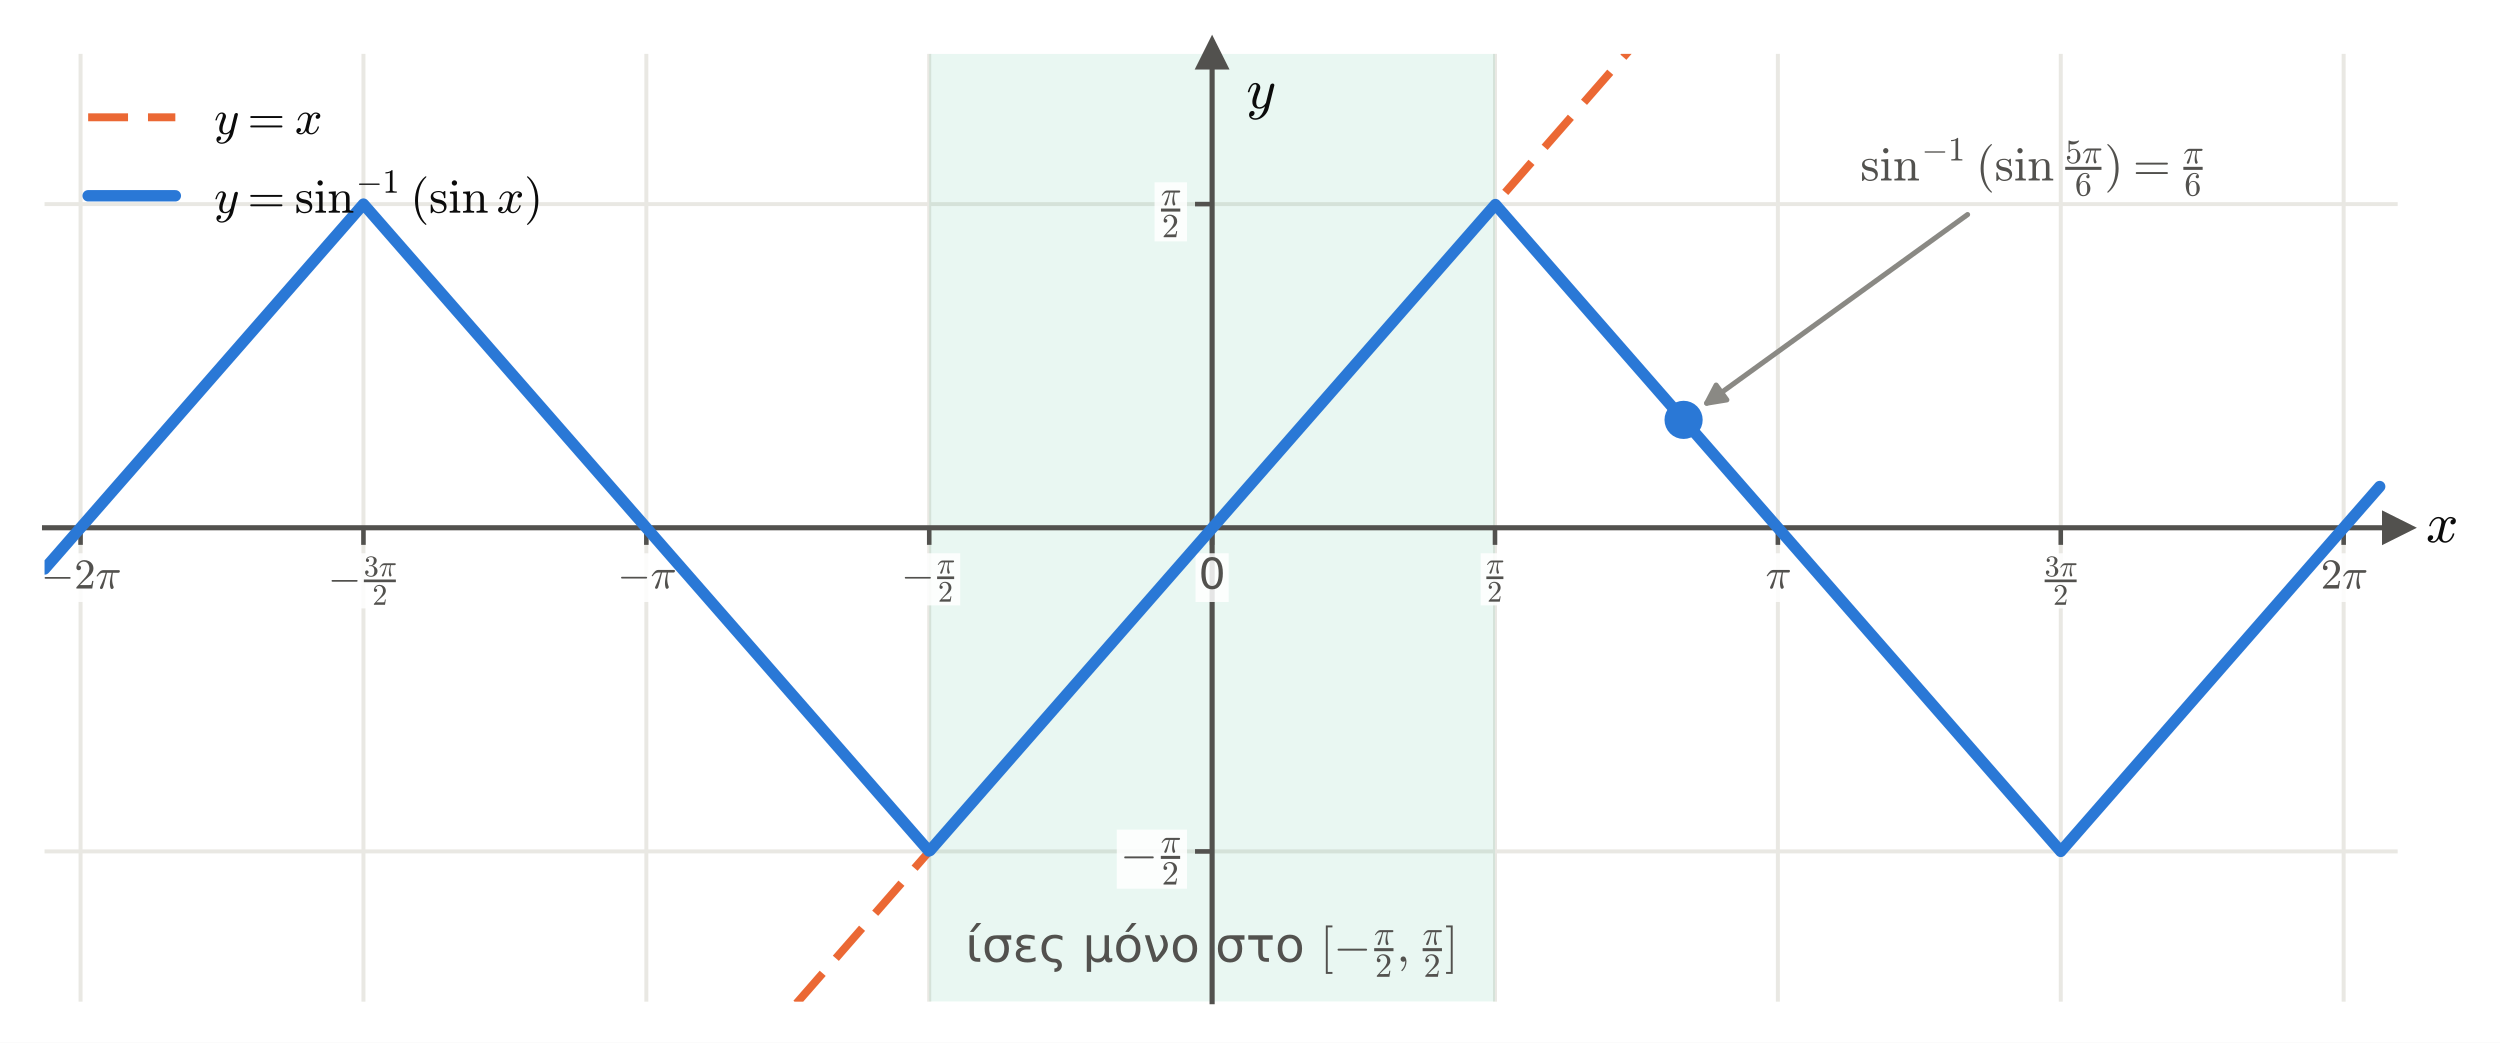
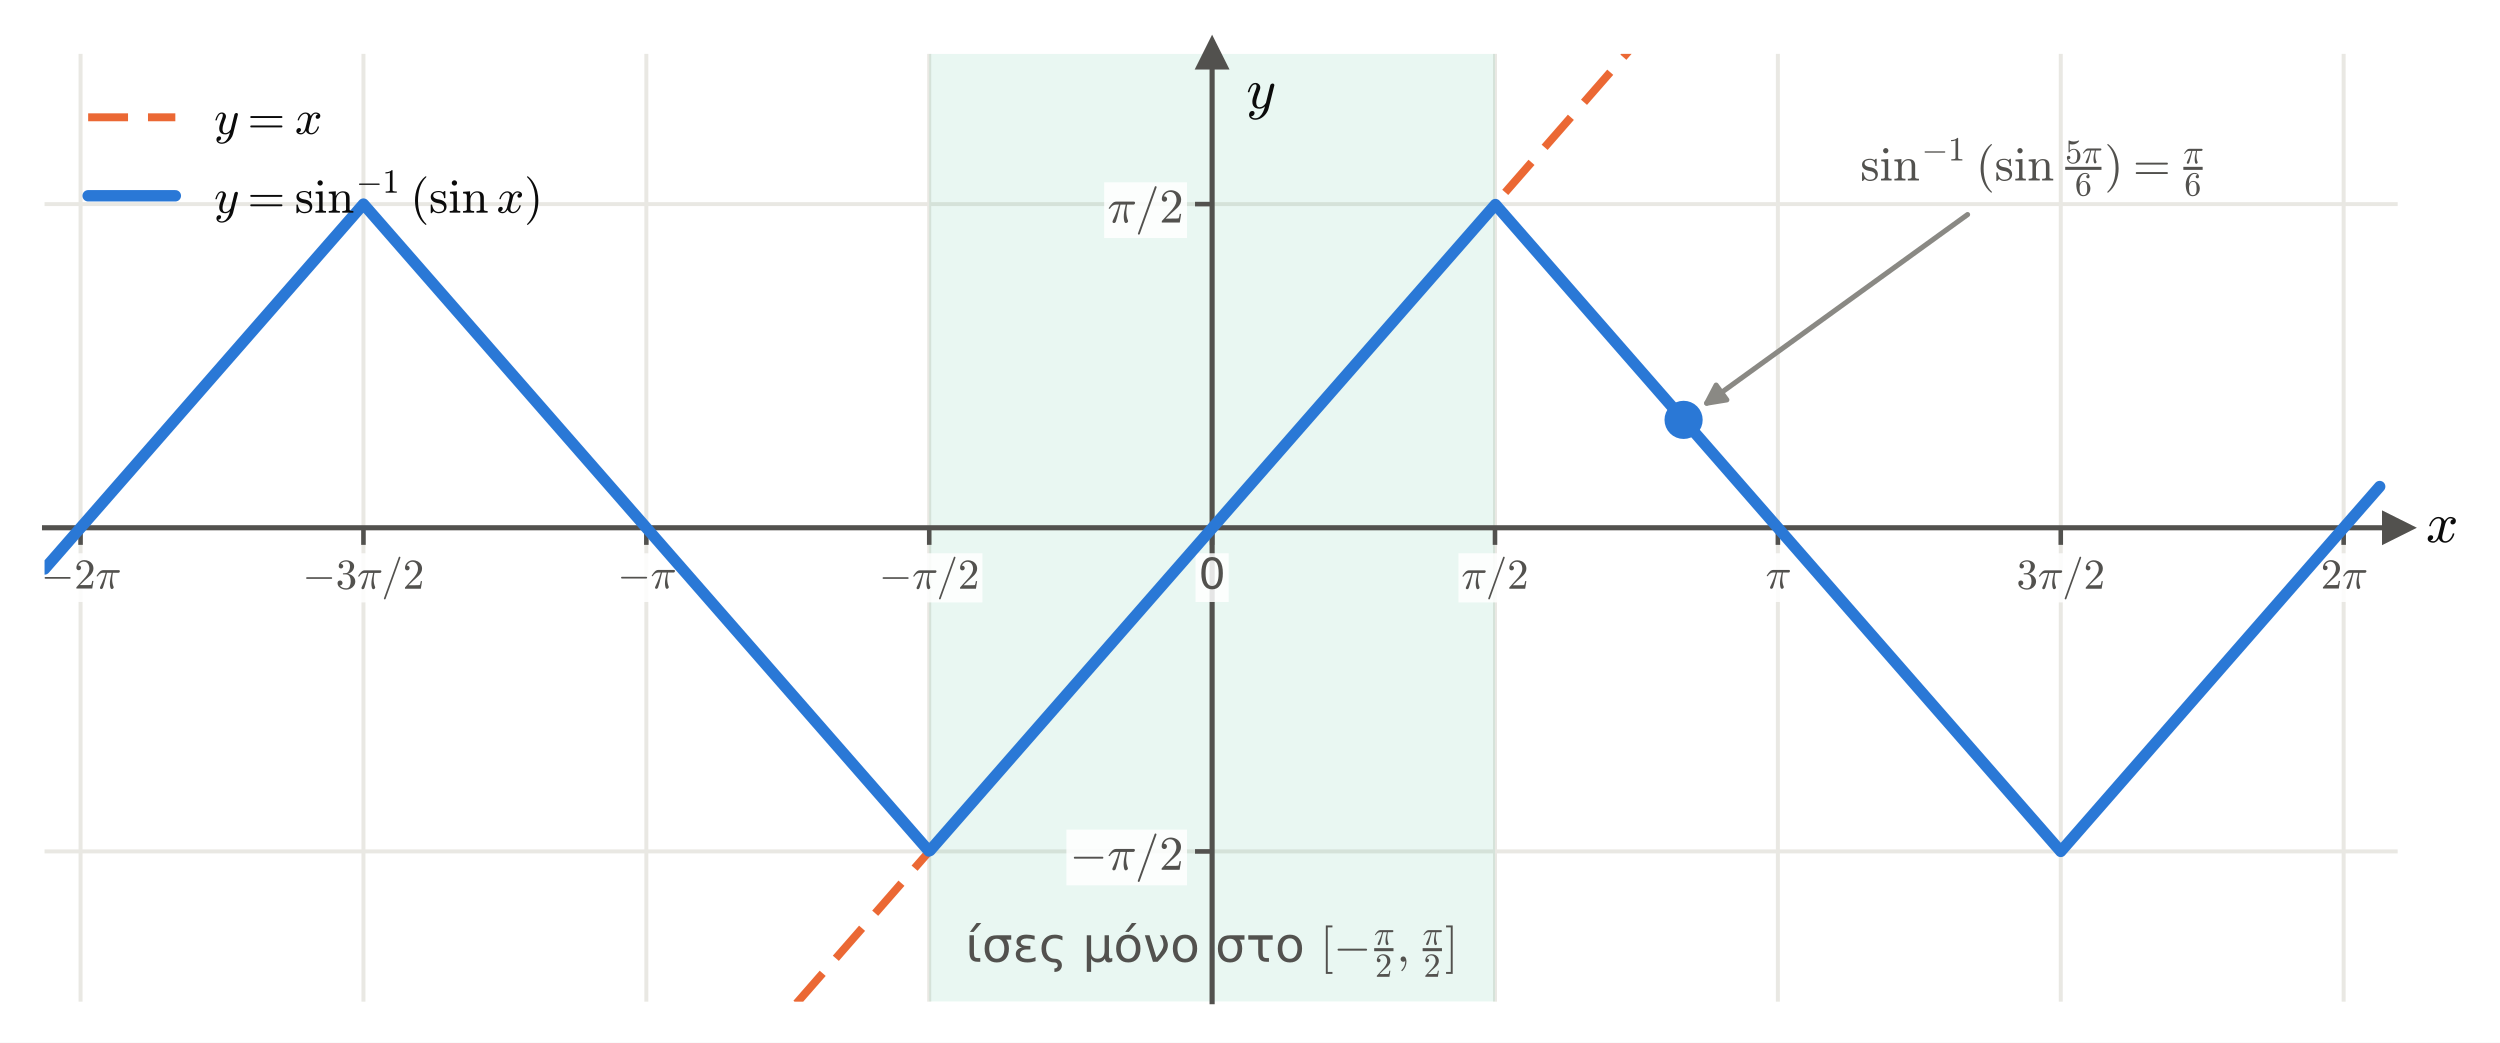
<svg xmlns="http://www.w3.org/2000/svg" xmlns:xlink="http://www.w3.org/1999/xlink" width="438.692pt" height="182.97pt" viewBox="0 0 438.692 182.97" version="1.1">
  <defs>
    <style type="text/css">*{stroke-linejoin: round; stroke-linecap: butt}</style>
  </defs>
  <g id="figure_1">
    <g id="patch_1">
      <path d="M 0 182.97  L 438.692 182.97  L 438.692 0  L 0 0  z " style="fill: #ffffff" />
    </g>
    <g id="axes_1">
      <g id="patch_2">
        <path d="M 7.817 175.77  L 420.737 175.77  L 420.737 9.45  L 7.817 9.45  z " style="fill: #ffffff" />
      </g>
      <g id="line2d_1">
        <path d="M 14.137 175.77  L 14.137 9.45  " clip-path="url(#p28e74f8b41)" style="fill: none; stroke: #e9e8e3; stroke-width: 0.7; stroke-linecap: round" />
      </g>
      <g id="line2d_2">
        <path d="M 63.777 175.77  L 63.777 9.45  " clip-path="url(#p28e74f8b41)" style="fill: none; stroke: #e9e8e3; stroke-width: 0.7; stroke-linecap: round" />
      </g>
      <g id="line2d_3">
        <path d="M 113.417 175.77  L 113.417 9.45  " clip-path="url(#p28e74f8b41)" style="fill: none; stroke: #e9e8e3; stroke-width: 0.7; stroke-linecap: round" />
      </g>
      <g id="line2d_4">
        <path d="M 163.057 175.77  L 163.057 9.45  " clip-path="url(#p28e74f8b41)" style="fill: none; stroke: #e9e8e3; stroke-width: 0.7; stroke-linecap: round" />
      </g>
      <g id="line2d_5">
        <path d="M 212.697 175.77  L 212.697 9.45  " clip-path="url(#p28e74f8b41)" style="fill: none; stroke: #e9e8e3; stroke-width: 0.7; stroke-linecap: round" />
      </g>
      <g id="line2d_6">
        <path d="M 262.337 175.77  L 262.337 9.45  " clip-path="url(#p28e74f8b41)" style="fill: none; stroke: #e9e8e3; stroke-width: 0.7; stroke-linecap: round" />
      </g>
      <g id="line2d_7">
        <path d="M 311.977 175.77  L 311.977 9.45  " clip-path="url(#p28e74f8b41)" style="fill: none; stroke: #e9e8e3; stroke-width: 0.7; stroke-linecap: round" />
      </g>
      <g id="line2d_8">
        <path d="M 361.617 175.77  L 361.617 9.45  " clip-path="url(#p28e74f8b41)" style="fill: none; stroke: #e9e8e3; stroke-width: 0.7; stroke-linecap: round" />
      </g>
      <g id="line2d_9">
        <path d="M 411.257 175.77  L 411.257 9.45  " clip-path="url(#p28e74f8b41)" style="fill: none; stroke: #e9e8e3; stroke-width: 0.7; stroke-linecap: round" />
      </g>
      <g id="line2d_10">
        <path d="M 7.817 149.405  L 420.737 149.405  " clip-path="url(#p28e74f8b41)" style="fill: none; stroke: #e9e8e3; stroke-width: 0.7; stroke-linecap: round" />
      </g>
      <g id="line2d_11">
        <path d="M 7.817 35.815  L 420.737 35.815  " clip-path="url(#p28e74f8b41)" style="fill: none; stroke: #e9e8e3; stroke-width: 0.7; stroke-linecap: round" />
      </g>
      <g id="patch_3">
        <path d="M 163.057 175.77  L 262.337 175.77  L 262.337 9.45  L 163.057 9.45  z " clip-path="url(#p28e74f8b41)" style="fill: #1baf7a; opacity: 0.1" />
      </g>
      <g id="patch_4">
        <path d="M 212.697 175.77  L 212.697 9.45  " style="fill: none; stroke: #52514e; stroke-width: 0.9; stroke-linejoin: miter; stroke-linecap: square" />
      </g>
      <g id="patch_5">
        <path d="M 7.817 92.61  L 420.737 92.61  " style="fill: none; stroke: #52514e; stroke-width: 0.9; stroke-linejoin: miter; stroke-linecap: square" />
      </g>
      <g id="matplotlib.axis_1">
        <g id="xtick_1">
          <g id="line2d_12">
            <defs>
              <path id="mea416f7c7a" d="M 0 0  L 0 3  " style="stroke: #52514e; stroke-width: 0.8" />
            </defs>
            <g>
              <use xlink:href="#mea416f7c7a" x="14.137" y="92.61" style="fill: #52514e; stroke: #52514e; stroke-width: 0.8" />
            </g>
          </g>
          <g id="text_1">
            <g id="patch_6">
              <path d="M 6.675 105.635  L 21.6 105.635  L 21.6 97.085  L 6.675 97.085  z " style="fill: #ffffff; opacity: 0.85" />
            </g>
            <g style="fill: #52514e" transform="translate(7.2 103.3082) scale(0.075 -0.075)">
              <defs>
                <path id="Cmsy10-11" d="M 653 1472  Q 600 1472 565 1512  Q 531 1553 531 1600  Q 531 1647 565 1687  Q 600 1728 653 1728  L 4325 1728  Q 4375 1728 4408 1687  Q 4441 1647 4441 1600  Q 4441 1553 4408 1512  Q 4375 1472 4325 1472  L 653 1472  z " transform="scale(0.015625)" />
                <path id="Cmr10-31" d="M 319 0  L 319 172  Q 319 188 331 206  L 1325 1306  Q 1550 1550 1690 1715  Q 1831 1881 1968 2097  Q 2106 2313 2186 2536  Q 2266 2759 2266 3009  Q 2266 3272 2169 3511  Q 2072 3750 1880 3894  Q 1688 4038 1416 4038  Q 1138 4038 916 3870  Q 694 3703 603 3438  Q 628 3444 672 3444  Q 816 3444 917 3347  Q 1019 3250 1019 3097  Q 1019 2950 917 2848  Q 816 2747 672 2747  Q 522 2747 420 2851  Q 319 2956 319 3097  Q 319 3338 409 3548  Q 500 3759 670 3923  Q 841 4088 1055 4175  Q 1269 4263 1509 4263  Q 1875 4263 2190 4108  Q 2506 3953 2690 3670  Q 2875 3388 2875 3009  Q 2875 2731 2753 2481  Q 2631 2231 2440 2026  Q 2250 1822 1953 1562  Q 1656 1303 1563 1216  L 838 519  L 1453 519  Q 1906 519 2211 526  Q 2516 534 2534 550  Q 2609 631 2688 1141  L 2875 1141  L 2694 0  L 319 0  z " transform="scale(0.015625)" />
                <path id="Cmmi10-24" d="M 647 109  Q 647 144 672 213  Q 850 584 1004 942  Q 1159 1300 1282 1639  Q 1406 1978 1509 2363  L 1100 2363  Q 866 2363 662 2216  Q 459 2069 325 1844  Q 313 1819 288 1819  L 213 1819  Q 153 1819 153 1881  Q 153 1894 166 1919  Q 375 2275 614 2517  Q 853 2759 1153 2759  L 3475 2759  Q 3541 2759 3587 2715  Q 3634 2672 3634 2597  Q 3634 2503 3567 2433  Q 3500 2363 3406 2363  L 2591 2363  Q 2488 1859 2478 1381  Q 2478 766 2694 269  Q 2713 231 2713 191  Q 2713 122 2672 62  Q 2631 3 2567 -34  Q 2503 -72 2431 -72  Q 2263 -72 2200 203  Q 2138 478 2138 738  Q 2138 1103 2200 1442  Q 2263 1781 2400 2363  L 1703 2363  Q 1197 313 1094 103  Q 1003 -72 844 -72  Q 766 -72 706 -20  Q 647 31 647 109  z " transform="scale(0.015625)" />
              </defs>
              <use xlink:href="#Cmsy10-11" transform="translate(0 0.390625)" />
              <use xlink:href="#Cmr10-31" transform="translate(77.68555 0.390625)" />
              <use xlink:href="#Cmmi10-24" transform="translate(127.6855 0.390625)" />
            </g>
          </g>
        </g>
        <g id="xtick_2">
          <g id="line2d_13">
            <g>
              <use xlink:href="#mea416f7c7a" x="63.777" y="92.61" style="fill: #52514e; stroke: #52514e; stroke-width: 0.8" />
            </g>
          </g>
          <g id="text_2">
            <g id="patch_7">
-               <path d="M 57.027 106.76  L 70.527 106.76  L 70.527 97.085  L 57.027 97.085  z " style="fill: #ffffff; opacity: 0.85" />
-             </g>
-             <g style="fill: #52514e" transform="translate(57.55239 103.835) scale(0.075 -0.075)">
+               <path d="M 52.565 105.708  L 74.99 105.708  L 74.99 97.085  L 52.565 97.085  z " style="fill: #ffffff; opacity: 0.85" />
+             </g>
+             <g style="fill: #52514e" transform="translate(53.08989 103.3082) scale(0.075 -0.075)">
              <defs>
                <path id="Cmr10-6e" d="M 609 494  Q 759 275 1012 169  Q 1266 63 1556 63  Q 1928 63 2084 380  Q 2241 697 2241 1100  Q 2241 1281 2208 1462  Q 2175 1644 2097 1800  Q 2019 1956 1883 2050  Q 1747 2144 1550 2144  L 1125 2144  Q 1069 2144 1069 2203  L 1069 2259  Q 1069 2309 1125 2309  L 1478 2338  Q 1703 2338 1851 2506  Q 2000 2675 2069 2917  Q 2138 3159 2138 3378  Q 2138 3684 1994 3881  Q 1850 4078 1556 4078  Q 1313 4078 1091 3986  Q 869 3894 738 3706  Q 750 3709 759 3711  Q 769 3713 781 3713  Q 925 3713 1022 3613  Q 1119 3513 1119 3372  Q 1119 3234 1022 3134  Q 925 3034 781 3034  Q 641 3034 541 3134  Q 441 3234 441 3372  Q 441 3647 606 3850  Q 772 4053 1033 4158  Q 1294 4263 1556 4263  Q 1750 4263 1965 4205  Q 2181 4147 2356 4039  Q 2531 3931 2642 3762  Q 2753 3594 2753 3378  Q 2753 3109 2633 2881  Q 2513 2653 2303 2487  Q 2094 2322 1844 2241  Q 2122 2188 2372 2031  Q 2622 1875 2773 1631  Q 2925 1388 2925 1106  Q 2925 753 2731 467  Q 2538 181 2222 20  Q 1906 -141 1556 -141  Q 1256 -141 954 -26  Q 653 88 461 316  Q 269 544 269 863  Q 269 1022 375 1128  Q 481 1234 641 1234  Q 744 1234 830 1186  Q 916 1138 964 1050  Q 1013 963 1013 863  Q 1013 706 903 600  Q 794 494 641 494  L 609 494  z " transform="scale(0.015625)" />
+                 <path id="Cmmi10-62" d="M 359 -1472  Q 359 -1453 366 -1447  L 2591 4722  Q 2603 4759 2634 4779  Q 2666 4800 2706 4800  Q 2763 4800 2798 4765  Q 2834 4731 2834 4672  L 2834 4647  L 609 -1522  Q 572 -1600 488 -1600  Q 434 -1600 396 -1562  Q 359 -1525 359 -1472  z " transform="scale(0.015625)" />
              </defs>
-               <use xlink:href="#Cmsy10-11" transform="translate(0 0.45625)" />
-               <use xlink:href="#Cmr10-6e" transform="translate(83.93555 36.37344) scale(0.7)" />
-               <use xlink:href="#Cmmi10-24" transform="translate(118.9355 36.37344) scale(0.7)" />
-               <use xlink:href="#Cmr10-31" transform="translate(103.9355 -30.54531) scale(0.7)" />
-               <path d="M 83.936 22.331  L 83.936 28.581  L 158.823 28.581  L 158.823 22.331  L 83.936 22.331  z " />
+               <use xlink:href="#Cmsy10-11" />
+               <use xlink:href="#Cmr10-6e" transform="translate(77.68555 0)" />
+               <use xlink:href="#Cmmi10-24" transform="translate(127.6855 0)" />
+               <use xlink:href="#Cmmi10-62" transform="translate(184.668 0)" />
+               <use xlink:href="#Cmr10-31" transform="translate(234.668 0)" />
            </g>
          </g>
        </g>
        <g id="xtick_3">
          <g id="line2d_14">
            <g>
              <use xlink:href="#mea416f7c7a" x="113.417" y="92.61" style="fill: #52514e; stroke: #52514e; stroke-width: 0.8" />
            </g>
          </g>
          <g id="text_3">
            <g id="patch_8">
              <path d="M 107.83 105.635  L 119.005 105.635  L 119.005 97.085  L 107.83 97.085  z " style="fill: #ffffff; opacity: 0.85" />
            </g>
            <g style="fill: #52514e" transform="translate(108.3548 103.3082) scale(0.075 -0.075)">
              <use xlink:href="#Cmsy10-11" transform="translate(0 0.890625)" />
              <use xlink:href="#Cmmi10-24" transform="translate(77.68555 0.890625)" />
            </g>
          </g>
        </g>
        <g id="xtick_4">
          <g id="line2d_15">
            <g>
              <use xlink:href="#mea416f7c7a" x="163.057" y="92.61" style="fill: #52514e; stroke: #52514e; stroke-width: 0.8" />
            </g>
          </g>
          <g id="text_4">
            <g id="patch_9">
-               <path d="M 157.62 106.233  L 168.495 106.233  L 168.495 97.085  L 157.62 97.085  z " style="fill: #ffffff; opacity: 0.85" />
-             </g>
-             <g style="fill: #52514e" transform="translate(158.1447 103.3082) scale(0.075 -0.075)">
-               <use xlink:href="#Cmsy10-11" transform="translate(0 0.660938)" />
-               <use xlink:href="#Cmmi10-24" transform="translate(83.93555 35.82344) scale(0.7)" />
-               <use xlink:href="#Cmr10-31" transform="translate(85.93555 -30.34062) scale(0.7)" />
-               <path d="M 83.936 22.536  L 83.936 28.786  L 123.823 28.786  L 123.823 22.536  L 83.936 22.536  z " />
+               <path d="M 153.72 105.708  L 172.395 105.708  L 172.395 97.085  L 153.72 97.085  z " style="fill: #ffffff; opacity: 0.85" />
+             </g>
+             <g style="fill: #52514e" transform="translate(154.2447 103.3082) scale(0.075 -0.075)">
+               <use xlink:href="#Cmsy10-11" />
+               <use xlink:href="#Cmmi10-24" transform="translate(77.68555 0)" />
+               <use xlink:href="#Cmmi10-62" transform="translate(134.668 0)" />
+               <use xlink:href="#Cmr10-31" transform="translate(184.668 0)" />
            </g>
          </g>
        </g>
        <g id="xtick_5">
          <g id="line2d_16">
            <g>
              <use xlink:href="#mea416f7c7a" x="212.697" y="92.61" style="fill: #52514e; stroke: #52514e; stroke-width: 0.8" />
            </g>
          </g>
          <g id="text_5">
            <g id="patch_10">
              <path d="M 209.786 105.635  L 215.608 105.635  L 215.608 97.085  L 209.786 97.085  z " style="fill: #ffffff; opacity: 0.85" />
            </g>
            <g style="fill: #52514e" transform="translate(210.3111 103.3082) scale(0.075 -0.075)">
              <defs>
                <path id="DejaVuSans-13" d="M 2034 4250  Q 1547 4250 1301 3770  Q 1056 3291 1056 2328  Q 1056 1369 1301 889  Q 1547 409 2034 409  Q 2525 409 2770 889  Q 3016 1369 3016 2328  Q 3016 3291 2770 3770  Q 2525 4250 2034 4250  z M 2034 4750  Q 2819 4750 3233 4129  Q 3647 3509 3647 2328  Q 3647 1150 3233 529  Q 2819 -91 2034 -91  Q 1250 -91 836 529  Q 422 1150 422 2328  Q 422 3509 836 4129  Q 1250 4750 2034 4750  z " transform="scale(0.015625)" />
              </defs>
              <use xlink:href="#DejaVuSans-13" />
            </g>
          </g>
        </g>
        <g id="xtick_6">
          <g id="line2d_17">
            <g>
              <use xlink:href="#mea416f7c7a" x="262.337" y="92.61" style="fill: #52514e; stroke: #52514e; stroke-width: 0.8" />
            </g>
          </g>
          <g id="text_6">
            <g id="patch_11">
-               <path d="M 259.824 106.233  L 264.849 106.233  L 264.849 97.085  L 259.824 97.085  z " style="fill: #ffffff; opacity: 0.85" />
-             </g>
-             <g style="fill: #52514e" transform="translate(260.3495 103.3082) scale(0.075 -0.075)">
-               <use xlink:href="#Cmmi10-24" transform="translate(6.25 35.82344) scale(0.7)" />
-               <use xlink:href="#Cmr10-31" transform="translate(8.25 -30.34062) scale(0.7)" />
-               <path d="M 6.25 22.536  L 6.25 28.786  L 46.138 28.786  L 46.138 22.536  L 6.25 22.536  z " />
+               <path d="M 255.924 105.708  L 268.749 105.708  L 268.749 97.085  L 255.924 97.085  z " style="fill: #ffffff; opacity: 0.85" />
+             </g>
+             <g style="fill: #52514e" transform="translate(256.4495 103.3082) scale(0.075 -0.075)">
+               <use xlink:href="#Cmmi10-24" />
+               <use xlink:href="#Cmmi10-62" transform="translate(56.98242 0)" />
+               <use xlink:href="#Cmr10-31" transform="translate(106.9824 0)" />
            </g>
          </g>
        </g>
        <g id="xtick_7">
          <g id="line2d_18">
            <g>
              <use xlink:href="#mea416f7c7a" x="311.977" y="92.61" style="fill: #52514e; stroke: #52514e; stroke-width: 0.8" />
            </g>
          </g>
          <g id="text_7">
            <g id="patch_12">
              <path d="M 309.314 105.635  L 314.639 105.635  L 314.639 97.085  L 309.314 97.085  z " style="fill: #ffffff; opacity: 0.85" />
            </g>
            <g style="fill: #52514e" transform="translate(309.8393 103.3082) scale(0.075 -0.075)">
              <use xlink:href="#Cmmi10-24" transform="translate(0 0.890625)" />
            </g>
          </g>
        </g>
        <g id="xtick_8">
          <g id="line2d_19">
            <g>
              <use xlink:href="#mea416f7c7a" x="361.617" y="92.61" style="fill: #52514e; stroke: #52514e; stroke-width: 0.8" />
            </g>
          </g>
          <g id="text_8">
            <g id="patch_13">
-               <path d="M 357.792 106.76  L 365.442 106.76  L 365.442 97.085  L 357.792 97.085  z " style="fill: #ffffff; opacity: 0.85" />
-             </g>
-             <g style="fill: #52514e" transform="translate(358.3167 103.835) scale(0.075 -0.075)">
-               <use xlink:href="#Cmr10-6e" transform="translate(6.25 36.37344) scale(0.7)" />
-               <use xlink:href="#Cmmi10-24" transform="translate(41.25 36.37344) scale(0.7)" />
-               <use xlink:href="#Cmr10-31" transform="translate(26.25 -30.54531) scale(0.7)" />
-               <path d="M 6.25 22.331  L 6.25 28.581  L 81.138 28.581  L 81.138 22.331  L 6.25 22.331  z " />
+               <path d="M 353.329 105.708  L 369.904 105.708  L 369.904 97.085  L 353.329 97.085  z " style="fill: #ffffff; opacity: 0.85" />
+             </g>
+             <g style="fill: #52514e" transform="translate(353.8542 103.3082) scale(0.075 -0.075)">
+               <use xlink:href="#Cmr10-6e" />
+               <use xlink:href="#Cmmi10-24" transform="translate(50 0)" />
+               <use xlink:href="#Cmmi10-62" transform="translate(106.9824 0)" />
+               <use xlink:href="#Cmr10-31" transform="translate(156.9824 0)" />
            </g>
          </g>
        </g>
        <g id="xtick_9">
          <g id="line2d_20">
            <g>
              <use xlink:href="#mea416f7c7a" x="411.257" y="92.61" style="fill: #52514e; stroke: #52514e; stroke-width: 0.8" />
            </g>
          </g>
          <g id="text_9">
            <g id="patch_14">
              <path d="M 406.719 105.635  L 415.794 105.635  L 415.794 97.085  L 406.719 97.085  z " style="fill: #ffffff; opacity: 0.85" />
            </g>
            <g style="fill: #52514e" transform="translate(407.2441 103.3082) scale(0.075 -0.075)">
              <use xlink:href="#Cmr10-31" transform="translate(0 0.390625)" />
              <use xlink:href="#Cmmi10-24" transform="translate(50 0.390625)" />
            </g>
          </g>
        </g>
      </g>
      <g id="matplotlib.axis_2">
        <g id="ytick_1">
          <g id="line2d_21">
            <defs>
              <path id="mfd0566a3cc" d="M 0 0  L -3 0  " style="stroke: #52514e; stroke-width: 0.8" />
            </defs>
            <g>
              <use xlink:href="#mfd0566a3cc" x="212.697" y="149.405" style="fill: #52514e; stroke: #52514e; stroke-width: 0.8" />
            </g>
          </g>
          <g id="text_10">
            <g id="patch_15">
-               <path d="M 195.967 155.949  L 208.292 155.949  L 208.292 145.581  L 195.967 145.581  z " style="fill: #ffffff; opacity: 0.85" />
-             </g>
-             <g style="fill: #52514e" transform="translate(196.5621 152.6335) scale(0.085 -0.085)">
-               <use xlink:href="#Cmsy10-11" transform="translate(0 0.660938)" />
-               <use xlink:href="#Cmmi10-24" transform="translate(83.93555 35.82344) scale(0.7)" />
-               <use xlink:href="#Cmr10-31" transform="translate(85.93555 -30.34062) scale(0.7)" />
-               <path d="M 83.936 22.536  L 83.936 28.786  L 123.823 28.786  L 123.823 22.536  L 83.936 22.536  z " />
+               <path d="M 187.127 155.354  L 208.292 155.354  L 208.292 145.581  L 187.127 145.581  z " style="fill: #ffffff; opacity: 0.85" />
+             </g>
+             <g style="fill: #52514e" transform="translate(187.7221 152.6335) scale(0.085 -0.085)">
+               <use xlink:href="#Cmsy10-11" />
+               <use xlink:href="#Cmmi10-24" transform="translate(77.68555 0)" />
+               <use xlink:href="#Cmmi10-62" transform="translate(134.668 0)" />
+               <use xlink:href="#Cmr10-31" transform="translate(184.668 0)" />
            </g>
          </g>
        </g>
        <g id="ytick_2">
          <g id="line2d_22">
            <g>
              <use xlink:href="#mfd0566a3cc" x="212.697" y="35.815" style="fill: #52514e; stroke: #52514e; stroke-width: 0.8" />
            </g>
          </g>
          <g id="text_11">
            <g id="patch_16">
-               <path d="M 202.597 42.359  L 208.292 42.359  L 208.292 31.991  L 202.597 31.991  z " style="fill: #ffffff; opacity: 0.85" />
-             </g>
-             <g style="fill: #52514e" transform="translate(203.1921 39.04447) scale(0.085 -0.085)">
-               <use xlink:href="#Cmmi10-24" transform="translate(6.25 35.82344) scale(0.7)" />
-               <use xlink:href="#Cmr10-31" transform="translate(8.25 -30.34062) scale(0.7)" />
-               <path d="M 6.25 22.536  L 6.25 28.786  L 46.138 28.786  L 46.138 22.536  L 6.25 22.536  z " />
+               <path d="M 193.757 41.764  L 208.292 41.764  L 208.292 31.991  L 193.757 31.991  z " style="fill: #ffffff; opacity: 0.85" />
+             </g>
+             <g style="fill: #52514e" transform="translate(194.3521 39.04447) scale(0.085 -0.085)">
+               <use xlink:href="#Cmmi10-24" />
+               <use xlink:href="#Cmmi10-62" transform="translate(56.98242 0)" />
+               <use xlink:href="#Cmr10-31" transform="translate(106.9824 0)" />
            </g>
          </g>
        </g>
      </g>
      <g id="line2d_23">
        <defs>
          <path id="m4fe79a03d0" d="M 2.25 0  L -2.25 -2.25  L -2.25 2.25  z " style="stroke: #52514e; stroke-linejoin: miter" />
        </defs>
        <g>
          <use xlink:href="#m4fe79a03d0" x="420.737" y="92.61" style="fill: #52514e; stroke: #52514e; stroke-linejoin: miter" />
        </g>
      </g>
      <g id="line2d_24">
        <defs>
          <path id="m0e7391c8de" d="M 0 -2.25  L -2.25 2.25  L 2.25 2.25  z " style="stroke: #52514e; stroke-linejoin: miter" />
        </defs>
        <g>
          <use xlink:href="#m0e7391c8de" x="212.697" y="9.45" style="fill: #52514e; stroke: #52514e; stroke-linejoin: miter" />
        </g>
      </g>
      <g id="line2d_25">
        <path d="M 132.846 183.97  L 294.515 -1  L 294.515 -1  " clip-path="url(#p28e74f8b41)" style="fill: none; stroke-dasharray: 7,3.5; stroke-dashoffset: 0; stroke: #eb6834; stroke-width: 1.4" />
      </g>
      <g id="line2d_26">
        <path d="M 7.817 99.841  L 63.777 35.816  L 162.989 149.326  L 163.194 149.248  L 262.405 35.894  L 361.617 149.404  L 417.577 85.379  L 417.577 85.379  " clip-path="url(#p28e74f8b41)" style="fill: none; stroke: #2a78d6; stroke-width: 2; stroke-linecap: round" />
      </g>
      <g id="text_12">
        <g style="fill: #0b0b0b" transform="translate(425.6922 95.20766) scale(0.1 -0.1)">
          <defs>
            <path id="Cmmi10-3f" d="M 500 184  Q 613 97 819 97  Q 1019 97 1172 289  Q 1325 481 1381 709  L 1672 1844  Q 1741 2153 1741 2266  Q 1741 2425 1652 2544  Q 1563 2663 1403 2663  Q 1200 2663 1022 2536  Q 844 2409 722 2214  Q 600 2019 550 1819  Q 538 1778 500 1778  L 422 1778  Q 372 1778 372 1838  L 372 1856  Q 434 2094 584 2320  Q 734 2547 951 2687  Q 1169 2828 1416 2828  Q 1650 2828 1839 2703  Q 2028 2578 2106 2363  Q 2216 2559 2386 2693  Q 2556 2828 2759 2828  Q 2897 2828 3040 2779  Q 3184 2731 3275 2631  Q 3366 2531 3366 2381  Q 3366 2219 3261 2101  Q 3156 1984 2994 1984  Q 2891 1984 2822 2050  Q 2753 2116 2753 2216  Q 2753 2350 2845 2451  Q 2938 2553 3066 2572  Q 2950 2663 2747 2663  Q 2541 2663 2389 2472  Q 2238 2281 2175 2047  L 1894 916  Q 1825 659 1825 494  Q 1825 331 1917 214  Q 2009 97 2163 97  Q 2463 97 2698 361  Q 2934 625 3009 941  Q 3022 978 3059 978  L 3138 978  Q 3163 978 3178 961  Q 3194 944 3194 922  Q 3194 916 3188 903  Q 3097 522 2806 225  Q 2516 -72 2150 -72  Q 1916 -72 1727 54  Q 1538 181 1459 397  Q 1359 209 1182 68  Q 1006 -72 806 -72  Q 669 -72 523 -23  Q 378 25 287 125  Q 197 225 197 378  Q 197 528 301 651  Q 406 775 563 775  Q 669 775 741 711  Q 813 647 813 544  Q 813 409 723 309  Q 634 209 500 184  z " transform="scale(0.015625)" />
          </defs>
          <use xlink:href="#Cmmi10-3f" transform="translate(0 0.8125)" />
        </g>
      </g>
      <g id="text_13">
        <g style="fill: #0b0b0b" transform="translate(218.6971 19.04766) scale(0.1 -0.1)">
          <defs>
            <path id="Cmmi10-72" d="M 538 -916  Q 672 -1147 1006 -1147  Q 1309 -1147 1531 -934  Q 1753 -722 1889 -420  Q 2025 -119 2100 197  Q 1816 -72 1484 -72  Q 1231 -72 1053 15  Q 875 103 776 276  Q 678 450 678 697  Q 678 906 734 1126  Q 791 1347 892 1617  Q 994 1888 1069 2088  Q 1153 2322 1153 2472  Q 1153 2663 1013 2663  Q 759 2663 595 2402  Q 431 2141 353 1819  Q 341 1778 300 1778  L 225 1778  Q 172 1778 172 1838  L 172 1856  Q 275 2238 487 2533  Q 700 2828 1025 2828  Q 1253 2828 1411 2678  Q 1569 2528 1569 2297  Q 1569 2178 1516 2047  Q 1488 1969 1388 1706  Q 1288 1444 1234 1272  Q 1181 1100 1147 934  Q 1113 769 1113 603  Q 1113 391 1203 244  Q 1294 97 1491 97  Q 1888 97 2203 581  L 2688 2553  Q 2709 2638 2787 2698  Q 2866 2759 2956 2759  Q 3034 2759 3092 2709  Q 3150 2659 3150 2578  Q 3150 2541 3144 2528  L 2509 -19  Q 2425 -347 2200 -647  Q 1975 -947 1658 -1130  Q 1341 -1313 997 -1313  Q 831 -1313 668 -1248  Q 506 -1184 406 -1056  Q 306 -928 306 -756  Q 306 -581 409 -453  Q 513 -325 684 -325  Q 788 -325 858 -389  Q 928 -453 928 -556  Q 928 -703 818 -812  Q 709 -922 563 -922  Q 556 -919 550 -917  Q 544 -916 538 -916  z " transform="scale(0.015625)" />
          </defs>
          <use xlink:href="#Cmmi10-72" transform="translate(0 0.8125)" />
        </g>
      </g>
      <g id="patch_17">
        <path d="M 345.263 37.652  Q 321.966 54.494 299.485 70.747  " style="fill: none; stroke: #8a8984; stroke-width: 0.9; stroke-linecap: round" />
        <path d="M 303.016 70.169  L 299.485 70.747  L 301.141 67.576  z " style="fill: #8a8984; stroke: #8a8984; stroke-width: 0.9; stroke-linecap: round" />
      </g>
      <g id="text_14">
        <g style="fill: #52514e" transform="translate(326.4633 31.67359) scale(0.085 -0.085)">
          <defs>
            <path id="Cmr10-52" d="M 213 -19  L 213 1025  Q 213 1075 269 1075  L 347 1075  Q 384 1075 397 1025  Q 575 97 1259 97  Q 1563 97 1767 234  Q 1972 372 1972 659  Q 1972 866 1812 1011  Q 1653 1156 1434 1209  L 1006 1294  Q 791 1341 614 1437  Q 438 1534 325 1695  Q 213 1856 213 2069  Q 213 2350 361 2529  Q 509 2709 746 2789  Q 984 2869 1259 2869  Q 1588 2869 1831 2694  L 2016 2853  Q 2016 2869 2047 2869  L 2094 2869  Q 2113 2869 2128 2851  Q 2144 2834 2144 2816  L 2144 1978  Q 2144 1919 2094 1919  L 2016 1919  Q 1959 1919 1959 1978  Q 1959 2313 1773 2516  Q 1588 2719 1253 2719  Q 966 2719 755 2612  Q 544 2506 544 2247  Q 544 2069 695 1955  Q 847 1841 1050 1791  L 1484 1709  Q 1703 1659 1892 1540  Q 2081 1422 2192 1240  Q 2303 1059 2303 831  Q 2303 600 2223 429  Q 2144 259 2001 146  Q 1859 34 1665 -19  Q 1472 -72 1259 -72  Q 859 -72 575 197  L 341 -56  Q 341 -72 306 -72  L 269 -72  Q 213 -72 213 -19  z " transform="scale(0.015625)" />
            <path id="Cmr10-24" d="M 197 0  L 197 225  Q 416 225 556 259  Q 697 294 697 428  L 697 2175  Q 697 2422 601 2478  Q 506 2534 225 2534  L 225 2759  L 1147 2828  L 1147 428  Q 1147 294 1269 259  Q 1391 225 1594 225  L 1594 0  L 197 0  z M 469 3928  Q 469 4069 575 4175  Q 681 4281 819 4281  Q 909 4281 993 4234  Q 1078 4188 1125 4103  Q 1172 4019 1172 3928  Q 1172 3791 1065 3684  Q 959 3578 819 3578  Q 681 3578 575 3684  Q 469 3791 469 3928  z " transform="scale(0.015625)" />
            <path id="Cmr10-74" d="M 191 0  L 191 225  Q 409 225 550 259  Q 691 294 691 428  L 691 2175  Q 691 2347 639 2423  Q 588 2500 491 2517  Q 394 2534 191 2534  L 191 2759  L 1119 2828  L 1119 2203  Q 1247 2478 1498 2653  Q 1750 2828 2047 2828  Q 2491 2828 2714 2615  Q 2938 2403 2938 1966  L 2938 428  Q 2938 294 3078 259  Q 3219 225 3438 225  L 3438 0  L 1972 0  L 1972 225  Q 2191 225 2331 259  Q 2472 294 2472 428  L 2472 1947  Q 2472 2259 2381 2461  Q 2291 2663 2009 2663  Q 1638 2663 1398 2366  Q 1159 2069 1159 1691  L 1159 428  Q 1159 294 1300 259  Q 1441 225 1656 225  L 1656 0  L 191 0  z " transform="scale(0.015625)" />
            <path id="Cmr10-64" d="M 594 0  L 594 225  Q 1394 225 1394 428  L 1394 3788  Q 1063 3628 556 3628  L 556 3853  Q 1341 3853 1741 4263  L 1831 4263  Q 1853 4263 1873 4245  Q 1894 4228 1894 4206  L 1894 428  Q 1894 225 2694 225  L 2694 0  L 594 0  z " transform="scale(0.015625)" />
            <path id="Cmr10-77" d="M 1984 -1588  Q 1628 -1306 1370 -942  Q 1113 -578 948 -165  Q 784 247 703 697  Q 622 1147 622 1600  Q 622 2059 703 2509  Q 784 2959 951 3375  Q 1119 3791 1378 4153  Q 1638 4516 1984 4788  Q 1984 4800 2016 4800  L 2075 4800  Q 2094 4800 2109 4783  Q 2125 4766 2125 4744  Q 2125 4716 2113 4703  Q 1800 4397 1592 4047  Q 1384 3697 1257 3301  Q 1131 2906 1075 2482  Q 1019 2059 1019 1600  Q 1019 -434 2106 -1491  Q 2125 -1509 2125 -1544  Q 2125 -1559 2108 -1579  Q 2091 -1600 2075 -1600  L 2016 -1600  Q 1984 -1600 1984 -1588  z " transform="scale(0.015625)" />
            <path id="Cmr10-78" d="M 556 728  Q 622 541 758 387  Q 894 234 1080 148  Q 1266 63 1466 63  Q 1928 63 2103 422  Q 2278 781 2278 1294  Q 2278 1516 2270 1667  Q 2263 1819 2228 1959  Q 2169 2184 2020 2353  Q 1872 2522 1656 2522  Q 1441 2522 1286 2456  Q 1131 2391 1034 2303  Q 938 2216 863 2119  Q 788 2022 769 2016  L 697 2016  Q 681 2016 657 2036  Q 634 2056 634 2075  L 634 4213  Q 634 4228 654 4245  Q 675 4263 697 4263  L 716 4263  Q 1147 4056 1631 4056  Q 2106 4056 2547 4263  L 2566 4263  Q 2588 4263 2606 4247  Q 2625 4231 2625 4213  L 2625 4153  Q 2625 4122 2613 4122  Q 2394 3831 2064 3668  Q 1734 3506 1381 3506  Q 1125 3506 856 3578  L 856 2369  Q 1069 2541 1236 2614  Q 1403 2688 1663 2688  Q 2016 2688 2295 2484  Q 2575 2281 2725 1954  Q 2875 1628 2875 1288  Q 2875 903 2686 575  Q 2497 247 2172 53  Q 1847 -141 1466 -141  Q 1150 -141 886 21  Q 622 184 470 459  Q 319 734 319 1044  Q 319 1188 412 1278  Q 506 1369 647 1369  Q 788 1369 883 1276  Q 978 1184 978 1044  Q 978 906 883 811  Q 788 716 647 716  Q 625 716 597 720  Q 569 725 556 728  z " transform="scale(0.015625)" />
            <path id="Cmr10-45" d="M 1600 -141  Q 1203 -141 937 70  Q 672 281 526 617  Q 381 953 325 1322  Q 269 1691 269 2069  Q 269 2575 466 3084  Q 663 3594 1045 3928  Q 1428 4263 1953 4263  Q 2172 4263 2361 4180  Q 2550 4097 2658 3936  Q 2766 3775 2766 3547  Q 2766 3416 2677 3327  Q 2588 3238 2456 3238  Q 2331 3238 2240 3328  Q 2150 3419 2150 3547  Q 2150 3672 2240 3762  Q 2331 3853 2456 3853  L 2491 3853  Q 2409 3969 2261 4023  Q 2113 4078 1953 4078  Q 1759 4078 1595 3993  Q 1431 3909 1300 3765  Q 1169 3622 1081 3448  Q 994 3275 945 3053  Q 897 2831 884 2637  Q 872 2444 872 2150  Q 984 2413 1190 2580  Q 1397 2747 1656 2747  Q 1941 2747 2175 2631  Q 2409 2516 2578 2311  Q 2747 2106 2836 1843  Q 2925 1581 2925 1313  Q 2925 938 2758 598  Q 2591 259 2287 59  Q 1984 -141 1600 -141  z M 1600 63  Q 1847 63 1997 175  Q 2147 288 2217 473  Q 2288 659 2305 848  Q 2322 1038 2322 1313  Q 2322 1675 2287 1931  Q 2253 2188 2100 2383  Q 1947 2578 1631 2578  Q 1372 2578 1205 2403  Q 1038 2228 961 1961  Q 884 1694 884 1447  Q 884 1363 891 1319  Q 891 1309 889 1303  Q 888 1297 884 1288  Q 884 1013 940 731  Q 997 450 1156 256  Q 1316 63 1600 63  z " transform="scale(0.015625)" />
            <path id="Cmr10-44" d="M 416 -1600  Q 359 -1600 359 -1544  Q 359 -1516 372 -1503  Q 1466 -434 1466 1600  Q 1466 3634 384 4691  Q 359 4706 359 4744  Q 359 4766 376 4783  Q 394 4800 416 4800  L 475 4800  Q 494 4800 506 4788  Q 966 4425 1272 3906  Q 1578 3388 1720 2800  Q 1863 2213 1863 1600  Q 1863 1147 1786 708  Q 1709 269 1542 -157  Q 1375 -584 1119 -945  Q 863 -1306 506 -1588  Q 494 -1600 475 -1600  L 416 -1600  z " transform="scale(0.015625)" />
            <path id="Cmr10-29" d="M 481 850  Q 428 850 393 890  Q 359 931 359 978  Q 359 1031 393 1068  Q 428 1106 481 1106  L 4500 1106  Q 4547 1106 4581 1068  Q 4616 1031 4616 978  Q 4616 931 4581 890  Q 4547 850 4500 850  L 481 850  z M 481 2094  Q 428 2094 393 2131  Q 359 2169 359 2222  Q 359 2269 393 2309  Q 428 2350 481 2350  L 4500 2350  Q 4547 2350 4581 2309  Q 4616 2269 4616 2222  Q 4616 2169 4581 2131  Q 4547 2094 4500 2094  L 481 2094  z " transform="scale(0.015625)" />
          </defs>
          <use xlink:href="#Cmr10-52" transform="translate(0 0.084203)" />
          <use xlink:href="#Cmr10-24" transform="translate(39.4043 0.084203)" />
          <use xlink:href="#Cmr10-74" transform="translate(67.08984 0.084203)" />
          <use xlink:href="#Cmsy10-11" transform="translate(126.6117 41.37344) scale(0.7)" />
          <use xlink:href="#Cmr10-64" transform="translate(180.9916 41.37344) scale(0.7)" />
          <use xlink:href="#Cmr10-77" transform="translate(238.3791 0.084203)" />
          <use xlink:href="#Cmr10-52" transform="translate(277.1974 0.084203)" />
          <use xlink:href="#Cmr10-24" transform="translate(316.6017 0.084203)" />
          <use xlink:href="#Cmr10-74" transform="translate(344.2873 0.084203)" />
          <use xlink:href="#Cmr10-78" transform="translate(422.7219 36.00139) scale(0.7)" />
          <use xlink:href="#Cmmi10-24" transform="translate(457.7219 36.00139) scale(0.7)" />
          <use xlink:href="#Cmr10-45" transform="translate(442.7219 -30.91736) scale(0.7)" />
          <use xlink:href="#Cmr10-44" transform="translate(503.8596 0.084203)" />
          <use xlink:href="#Cmr10-29" transform="translate(562.678 0.084203)" />
          <use xlink:href="#Cmmi10-24" transform="translate(666.6136 35.2467) scale(0.7)" />
          <use xlink:href="#Cmr10-45" transform="translate(668.6136 -30.91736) scale(0.7)" />
          <path d="M 422.722 21.959  L 422.722 28.209  L 497.61 28.209  L 497.61 21.959  L 422.722 21.959  z " />
          <path d="M 666.614 21.959  L 666.614 28.209  L 706.501 28.209  L 706.501 21.959  L 666.614 21.959  z " />
        </g>
      </g>
      <g id="text_15">
        <g style="fill: #52514e" transform="translate(169.4321 168.7709) scale(0.085 -0.085)">
          <defs>
            <path id="DejaVuSans-343" d="M 1109 3500  L 1109 1234  Q 1109 781 1216 638  Q 1328 488 1666 488  L 1944 488  L 1944 0  L 1597 0  Q 1034 0 778 300  Q 522 606 522 1269  L 519 3500  L 1109 3500  z M 1453 5119  L 2075 5119  L 1057 3944  L 578 3944  L 1453 5119  z " transform="scale(0.015625)" />
            <path id="DejaVuSans-357" d="M 1959 3044  Q 1484 3044 1228 2700  Q 959 2341 959 1747  Q 959 1119 1226 758  Q 1494 397 1959 397  Q 2419 397 2687 759  Q 2956 1122 2956 1747  Q 2956 2319 2688 2700  Q 2441 3044 1959 3044  z M 1959 3500  L 3869 3500  L 3869 2925  L 3225 2925  Q 3566 2438 3566 1747  Q 3566 888 3138 400  Q 2709 -91 1959 -91  Q 1206 -91 781 400  Q 353 888 353 1747  Q 353 2613 781 3097  Q 1134 3500 1959 3500  z " transform="scale(0.015625)" />
            <path id="DejaVuSans-349" d="M 1234 1888  Q 884 1963 697 2166  Q 509 2366 509 2656  Q 509 3097 866 3344  Q 1219 3588 1831 3588  Q 2069 3588 2334 3550  Q 2600 3513 2906 3438  L 2906 2916  Q 2603 3006 2353 3047  Q 2100 3088 1878 3088  Q 1506 3088 1291 2944  Q 1072 2800 1072 2600  Q 1072 2381 1284 2241  Q 1494 2103 1856 2103  L 2341 2103  L 2341 1628  L 1878 1628  Q 1450 1628 1225 1469  Q 981 1294 981 1019  Q 981 738 1244 563  Q 1509 388 1981 388  Q 2272 388 2538 444  Q 2803 503 3025 619  L 3025 84  Q 2744 -3 2481 -47  Q 2216 -91 1966 -91  Q 1222 -91 819 194  Q 416 478 416 1019  Q 416 1356 631 1584  Q 847 1813 1234 1888  z " transform="scale(0.015625)" />
            <path id="DejaVuSans-356" d="M 2125 -91  Q 1284 -91 818 406  Q 353 903 353 1747  Q 353 2603 823 3093  Q 1294 3584 2113 3584  Q 2378 3584 2631 3529  Q 2884 3475 3122 3366  L 3122 2828  Q 2878 2963 2633 3030  Q 2388 3097 2138 3097  Q 1578 3097 1268 2742  Q 959 2388 959 1747  Q 959 1106 1268 751  Q 1578 397 2125 397  Q 2534 397 2784 159  Q 3047 -88 3047 -463  Q 3047 -822 2816 -1072  Q 2566 -1344 2056 -1344  Q 2056 -1109 2056 -872  Q 2272 -888 2403 -750  Q 2503 -641 2503 -525  Q 2503 -359 2403 -222  Q 2306 -91 2125 -91  z " transform="scale(0.015625)" />
            <path id="DejaVuSans-3" transform="scale(0.015625)" />
            <path id="DejaVuSans-350" d="M 544 -1331  L 544 3500  L 1119 3500  L 1119 1325  Q 1119 872 1334 640  Q 1550 409 1972 409  Q 2434 409 2667 671  Q 2900 934 2900 1459  L 2900 3500  L 3475 3500  L 3475 806  Q 3475 619 3529 530  Q 3584 441 3700 441  Q 3728 441 3778 458  Q 3828 475 3916 513  L 3916 50  Q 3788 -22 3673 -56  Q 3559 -91 3450 -91  Q 3234 -91 3106 31  Q 2978 153 2931 403  Q 2775 156 2548 32  Q 2322 -91 2016 -91  Q 1697 -91 1473 31  Q 1250 153 1119 397  L 1119 -1331  L 544 -1331  z " transform="scale(0.015625)" />
            <path id="DejaVuSans-360" d="M 2425 5119  L 3047 5119  L 2029 3944  L 1550 3944  L 2425 5119  z M 1959 3097  Q 1497 3097 1228 2736  Q 959 2375 959 1747  Q 959 1119 1226 758  Q 1494 397 1959 397  Q 2419 397 2687 759  Q 2956 1122 2956 1747  Q 2956 2369 2687 2733  Q 2419 3097 1959 3097  z M 1959 3584  Q 2709 3584 3137 3096  Q 3566 2609 3566 1747  Q 3566 888 3137 398  Q 2709 -91 1959 -91  Q 1206 -91 779 398  Q 353 888 353 1747  Q 353 2609 779 3096  Q 1206 3584 1959 3584  z " transform="scale(0.015625)" />
            <path id="DejaVuSans-351" d="M 1300 0  L 231 3500  L 850 3500  L 1753 563  Q 2128 950 2441 1488  Q 2678 1891 2691 2241  Q 2697 2406 2622 2719  Q 2534 3091 2203 3500  L 2784 3500  L 2784 3500  Q 3000 3222 3144 2834  Q 3275 2478 3275 2234  Q 3275 1622 2850 1075  Q 2297 363 1913 0  L 1300 0  z " transform="scale(0.015625)" />
            <path id="DejaVuSans-353" d="M 1959 3097  Q 1497 3097 1228 2736  Q 959 2375 959 1747  Q 959 1119 1226 758  Q 1494 397 1959 397  Q 2419 397 2687 759  Q 2956 1122 2956 1747  Q 2956 2369 2687 2733  Q 2419 3097 1959 3097  z M 1959 3584  Q 2709 3584 3137 3096  Q 3566 2609 3566 1747  Q 3566 888 3137 398  Q 2709 -91 1959 -91  Q 1206 -91 779 398  Q 353 888 353 1747  Q 353 2609 779 3096  Q 1206 3584 1959 3584  z " transform="scale(0.015625)" />
            <path id="DejaVuSans-358" d="M 2319 638  Q 2431 488 2769 488  L 3047 488  L 3047 0  L 2700 0  Q 2138 0 1881 300  Q 1625 606 1625 1269  L 1625 2925  L 313 2925  L 313 3500  L 3541 3500  L 3541 2925  L 2213 2925  L 2213 1234  Q 2213 781 2319 638  z " transform="scale(0.015625)" />
            <path id="Cmr10-3e" d="M 756 -1600  L 756 4800  L 1631 4800  L 1631 4544  L 1013 4544  L 1013 -1344  L 1631 -1344  L 1631 -1600  L 756 -1600  z " transform="scale(0.015625)" />
            <path id="Cmmi10-2c" d="M 634 -1153  Q 634 -1125 659 -1100  Q 891 -878 1019 -587  Q 1147 -297 1147 25  L 1147 103  Q 1044 0 891 0  Q 744 0 641 103  Q 538 206 538 353  Q 538 503 641 603  Q 744 703 891 703  Q 1119 703 1216 492  Q 1313 281 1313 25  Q 1313 -331 1170 -651  Q 1028 -972 769 -1228  Q 744 -1241 728 -1241  Q 697 -1241 665 -1212  Q 634 -1184 634 -1153  z " transform="scale(0.015625)" />
            <path id="Cmr10-48" d="M 141 -1600  L 141 -1344  L 763 -1344  L 763 4544  L 141 4544  L 141 4800  L 1019 4800  L 1019 -1600  L 141 -1600  z " transform="scale(0.015625)" />
          </defs>
          <use xlink:href="#DejaVuSans-343" transform="translate(0 0.015625)" />
          <use xlink:href="#DejaVuSans-357" transform="translate(33.83789 0.015625)" />
          <use xlink:href="#DejaVuSans-349" transform="translate(97.2168 0.015625)" />
          <use xlink:href="#DejaVuSans-356" transform="translate(151.2695 0.015625)" />
          <use xlink:href="#DejaVuSans-3" transform="translate(209.9609 0.015625)" />
          <use xlink:href="#DejaVuSans-350" transform="translate(241.748 0.015625)" />
          <use xlink:href="#DejaVuSans-360" transform="translate(305.3711 0.015625)" />
          <use xlink:href="#DejaVuSans-351" transform="translate(366.5527 0.015625)" />
          <use xlink:href="#DejaVuSans-353" transform="translate(422.4121 0.015625)" />
          <use xlink:href="#DejaVuSans-3" transform="translate(483.5938 0.015625)" />
          <use xlink:href="#DejaVuSans-357" transform="translate(515.3809 0.015625)" />
          <use xlink:href="#DejaVuSans-358" transform="translate(578.7598 0.015625)" />
          <use xlink:href="#DejaVuSans-353" transform="translate(638.9648 0.015625)" />
          <use xlink:href="#DejaVuSans-3" transform="translate(700.1465 0.015625)" />
          <use xlink:href="#Cmr10-3e" transform="translate(731.9336 0.015625)" />
          <use xlink:href="#Cmsy10-11" transform="translate(759.6191 0.015625)" />
          <use xlink:href="#Cmmi10-24" transform="translate(843.5547 35.17813) scale(0.7)" />
          <use xlink:href="#Cmr10-31" transform="translate(845.5547 -30.98594) scale(0.7)" />
          <use xlink:href="#Cmmi10-2c" transform="translate(889.6924 0.015625)" />
          <use xlink:href="#Cmmi10-24" transform="translate(943.628 35.17813) scale(0.7)" />
          <use xlink:href="#Cmr10-31" transform="translate(945.628 -30.98594) scale(0.7)" />
          <use xlink:href="#Cmr10-48" transform="translate(989.7657 0.015625)" />
          <path d="M 843.555 21.891  L 843.555 28.141  L 883.442 28.141  L 883.442 21.891  L 843.555 21.891  z " />
          <path d="M 943.628 21.891  L 943.628 28.141  L 983.516 28.141  L 983.516 21.891  L 943.628 21.891  z " />
        </g>
      </g>
      <g id="legend_1">
        <g id="line2d_27">
          <path d="M 15.467 20.584  L 23.117 20.584  L 30.767 20.584  " style="fill: none; stroke-dasharray: 7,3.5; stroke-dashoffset: 0; stroke: #eb6834; stroke-width: 1.4" />
        </g>
        <g id="text_16">
          <g style="fill: #0b0b0b" transform="translate(37.56715 23.55867) scale(0.085 -0.085)">
            <use xlink:href="#Cmmi10-72" transform="translate(0 0.8125)" />
            <use xlink:href="#Cmr10-29" transform="translate(69.02349 0.8125)" />
            <use xlink:href="#Cmmi10-3f" transform="translate(166.7091 0.8125)" />
          </g>
        </g>
        <g id="line2d_28">
          <path d="M 15.467 34.356  L 23.117 34.356  L 30.767 34.356  " style="fill: none; stroke: #2a78d6; stroke-width: 2; stroke-linecap: round" />
        </g>
        <g id="text_17">
          <g style="fill: #0b0b0b" transform="translate(37.56715 37.33066) scale(0.085 -0.085)">
            <use xlink:href="#Cmmi10-72" transform="translate(0 0.084203)" />
            <use xlink:href="#Cmr10-29" transform="translate(69.02349 0.084203)" />
            <use xlink:href="#Cmr10-52" transform="translate(166.7091 0.084203)" />
            <use xlink:href="#Cmr10-24" transform="translate(206.1134 0.084203)" />
            <use xlink:href="#Cmr10-74" transform="translate(233.7989 0.084203)" />
            <use xlink:href="#Cmsy10-11" transform="translate(293.3208 41.37344) scale(0.7)" />
            <use xlink:href="#Cmr10-64" transform="translate(347.7007 41.37344) scale(0.7)" />
            <use xlink:href="#Cmr10-77" transform="translate(405.0882 0.084203)" />
            <use xlink:href="#Cmr10-52" transform="translate(443.9065 0.084203)" />
            <use xlink:href="#Cmr10-24" transform="translate(483.3108 0.084203)" />
            <use xlink:href="#Cmr10-74" transform="translate(510.9964 0.084203)" />
            <use xlink:href="#Cmmi10-3f" transform="translate(583.181 0.084203)" />
            <use xlink:href="#Cmr10-44" transform="translate(640.2611 0.084203)" />
          </g>
        </g>
      </g>
      <g id="line2d_29">
        <defs>
          <path id="m611b1b00af" d="M 0 2.5  C 0.663 2.5 1.299 2.237 1.768 1.768  C 2.237 1.299 2.5 0.663 2.5 0  C 2.5 -0.663 2.237 -1.299 1.768 -1.768  C 1.299 -2.237 0.663 -2.5 0 -2.5  C -0.663 -2.5 -1.299 -2.237 -1.768 -1.768  C -2.237 -1.299 -2.5 -0.663 -2.5 0  C -2.5 0.663 -2.237 1.299 -1.768 1.768  C -1.299 2.237 -0.663 2.5 0 2.5  z " style="stroke: #2a78d6; stroke-width: 1.7" />
        </defs>
        <g>
          <use xlink:href="#m611b1b00af" x="295.43" y="73.678" style="fill: #2a78d6; stroke: #2a78d6; stroke-width: 1.7" />
        </g>
      </g>
    </g>
  </g>
  <defs>
    <clipPath id="p28e74f8b41">
      <rect x="7.817" y="9.45" width="412.92" height="166.32" />
    </clipPath>
  </defs>
</svg>
